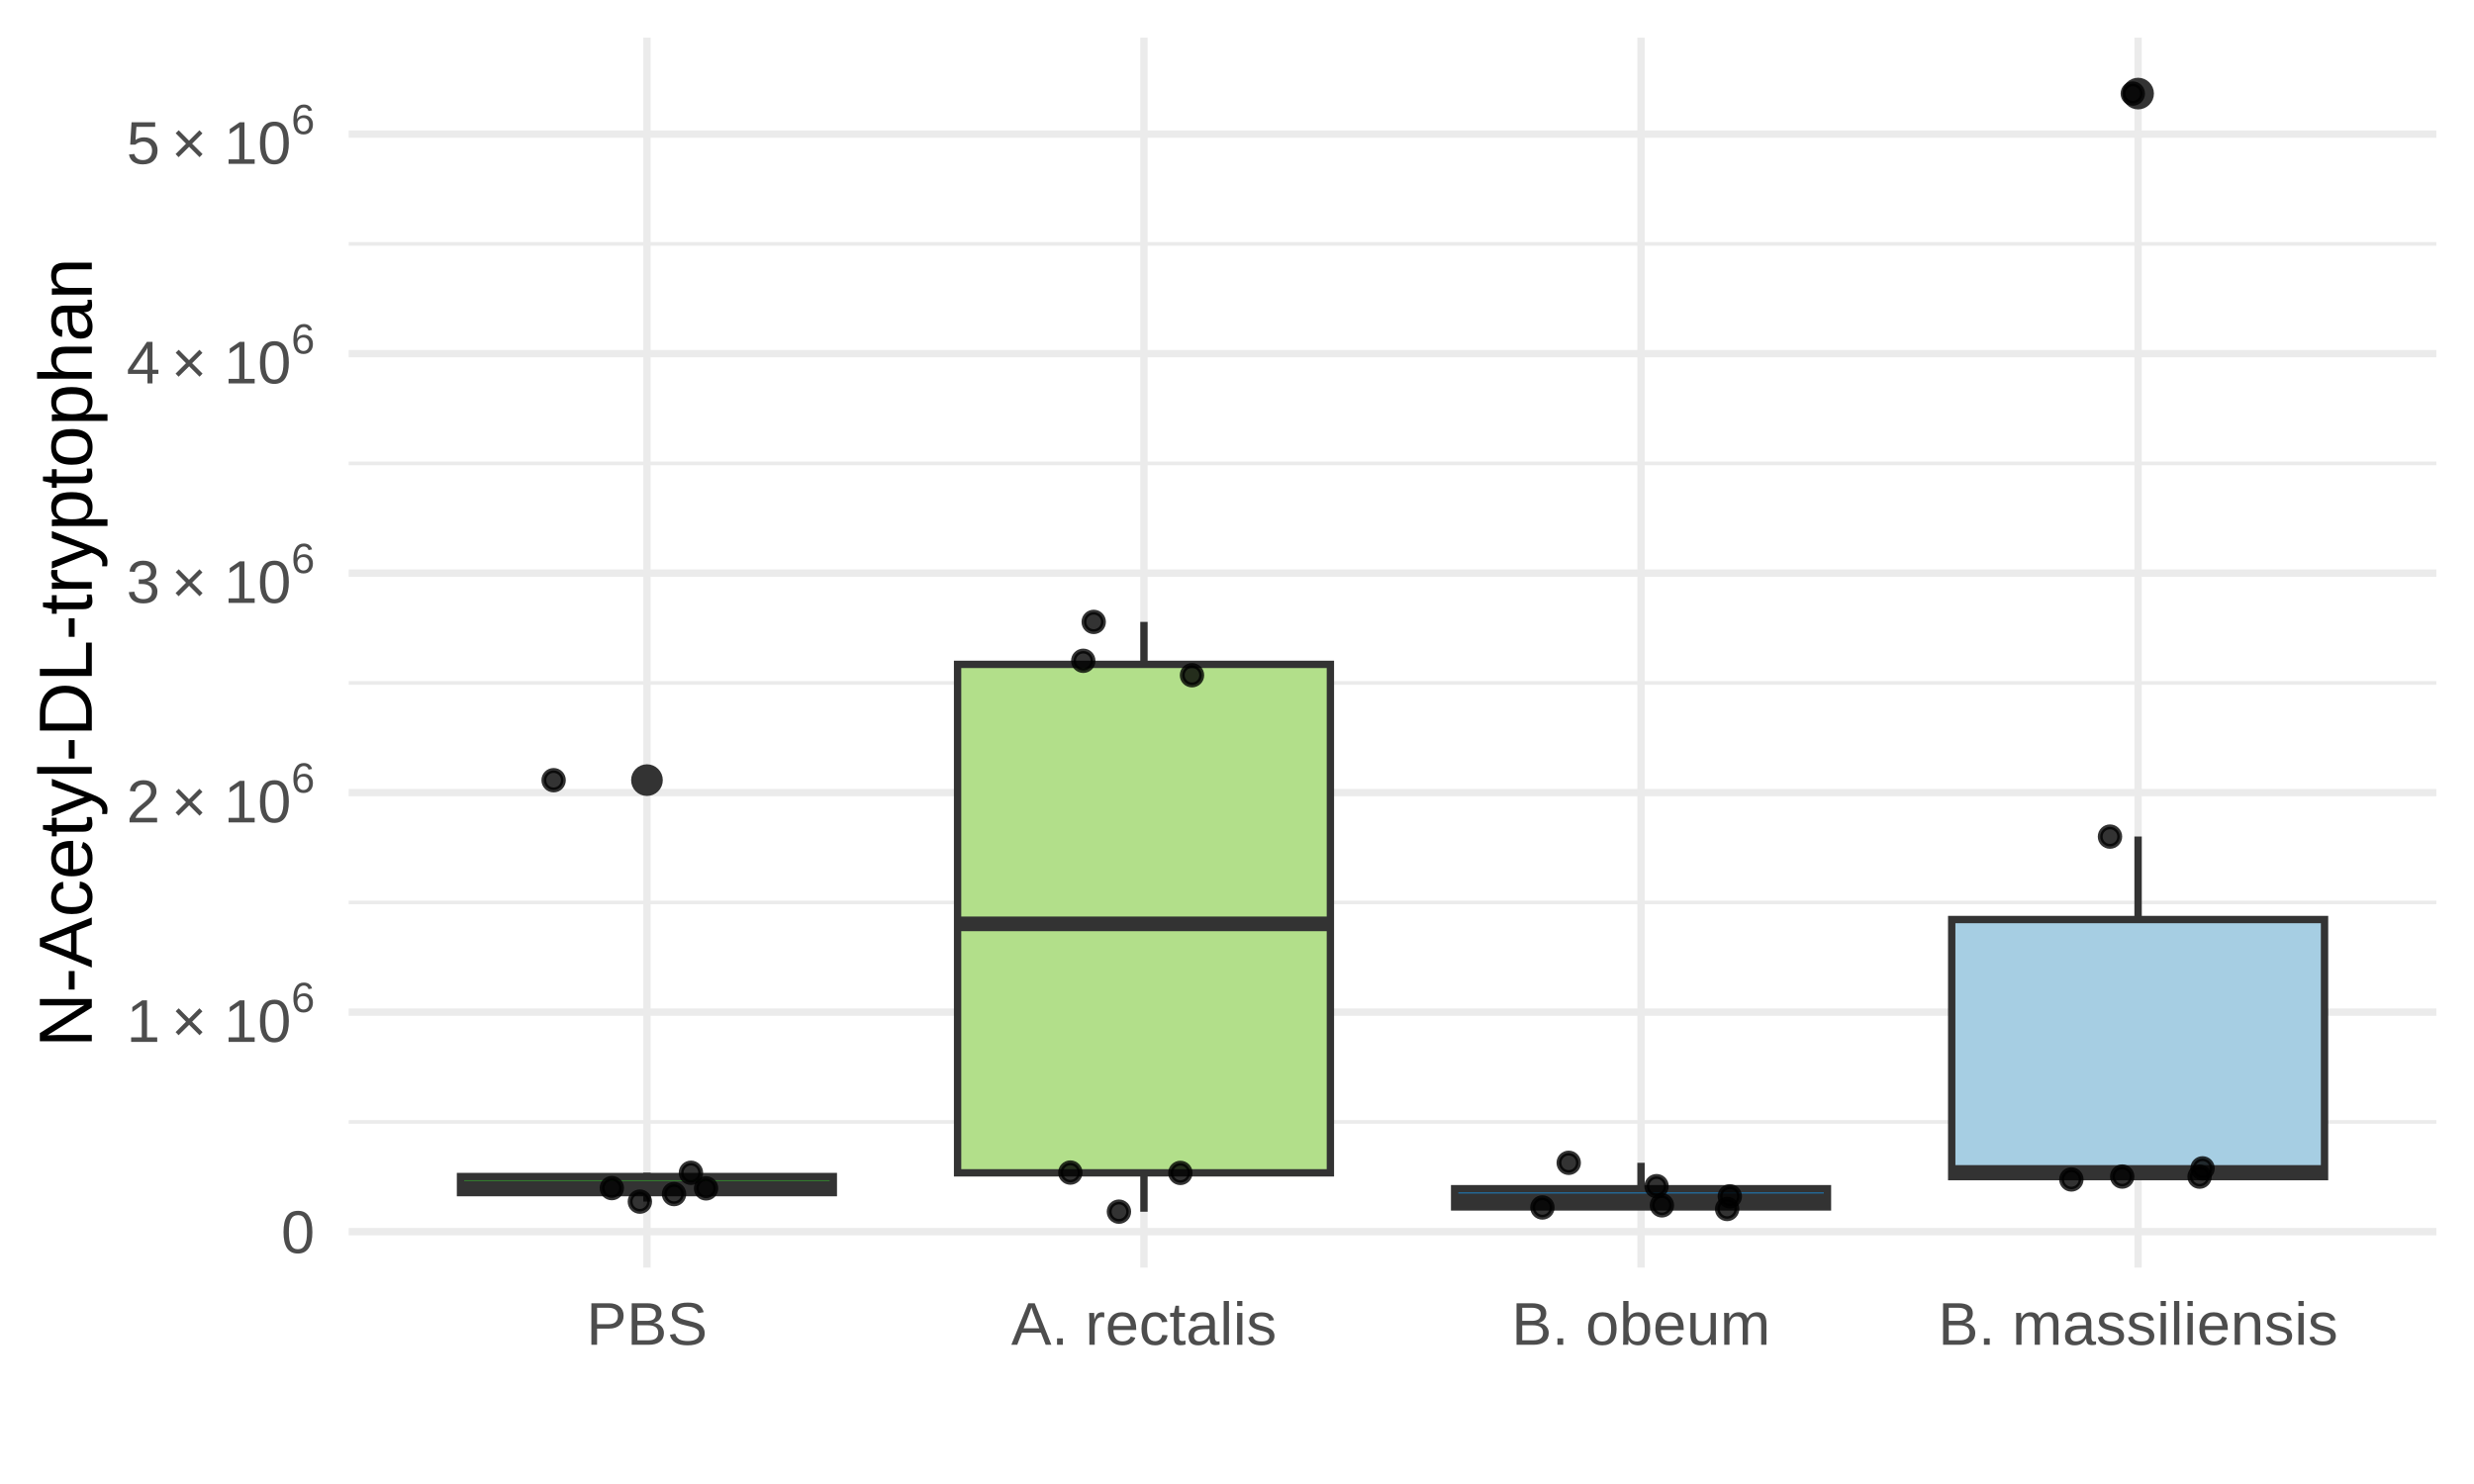
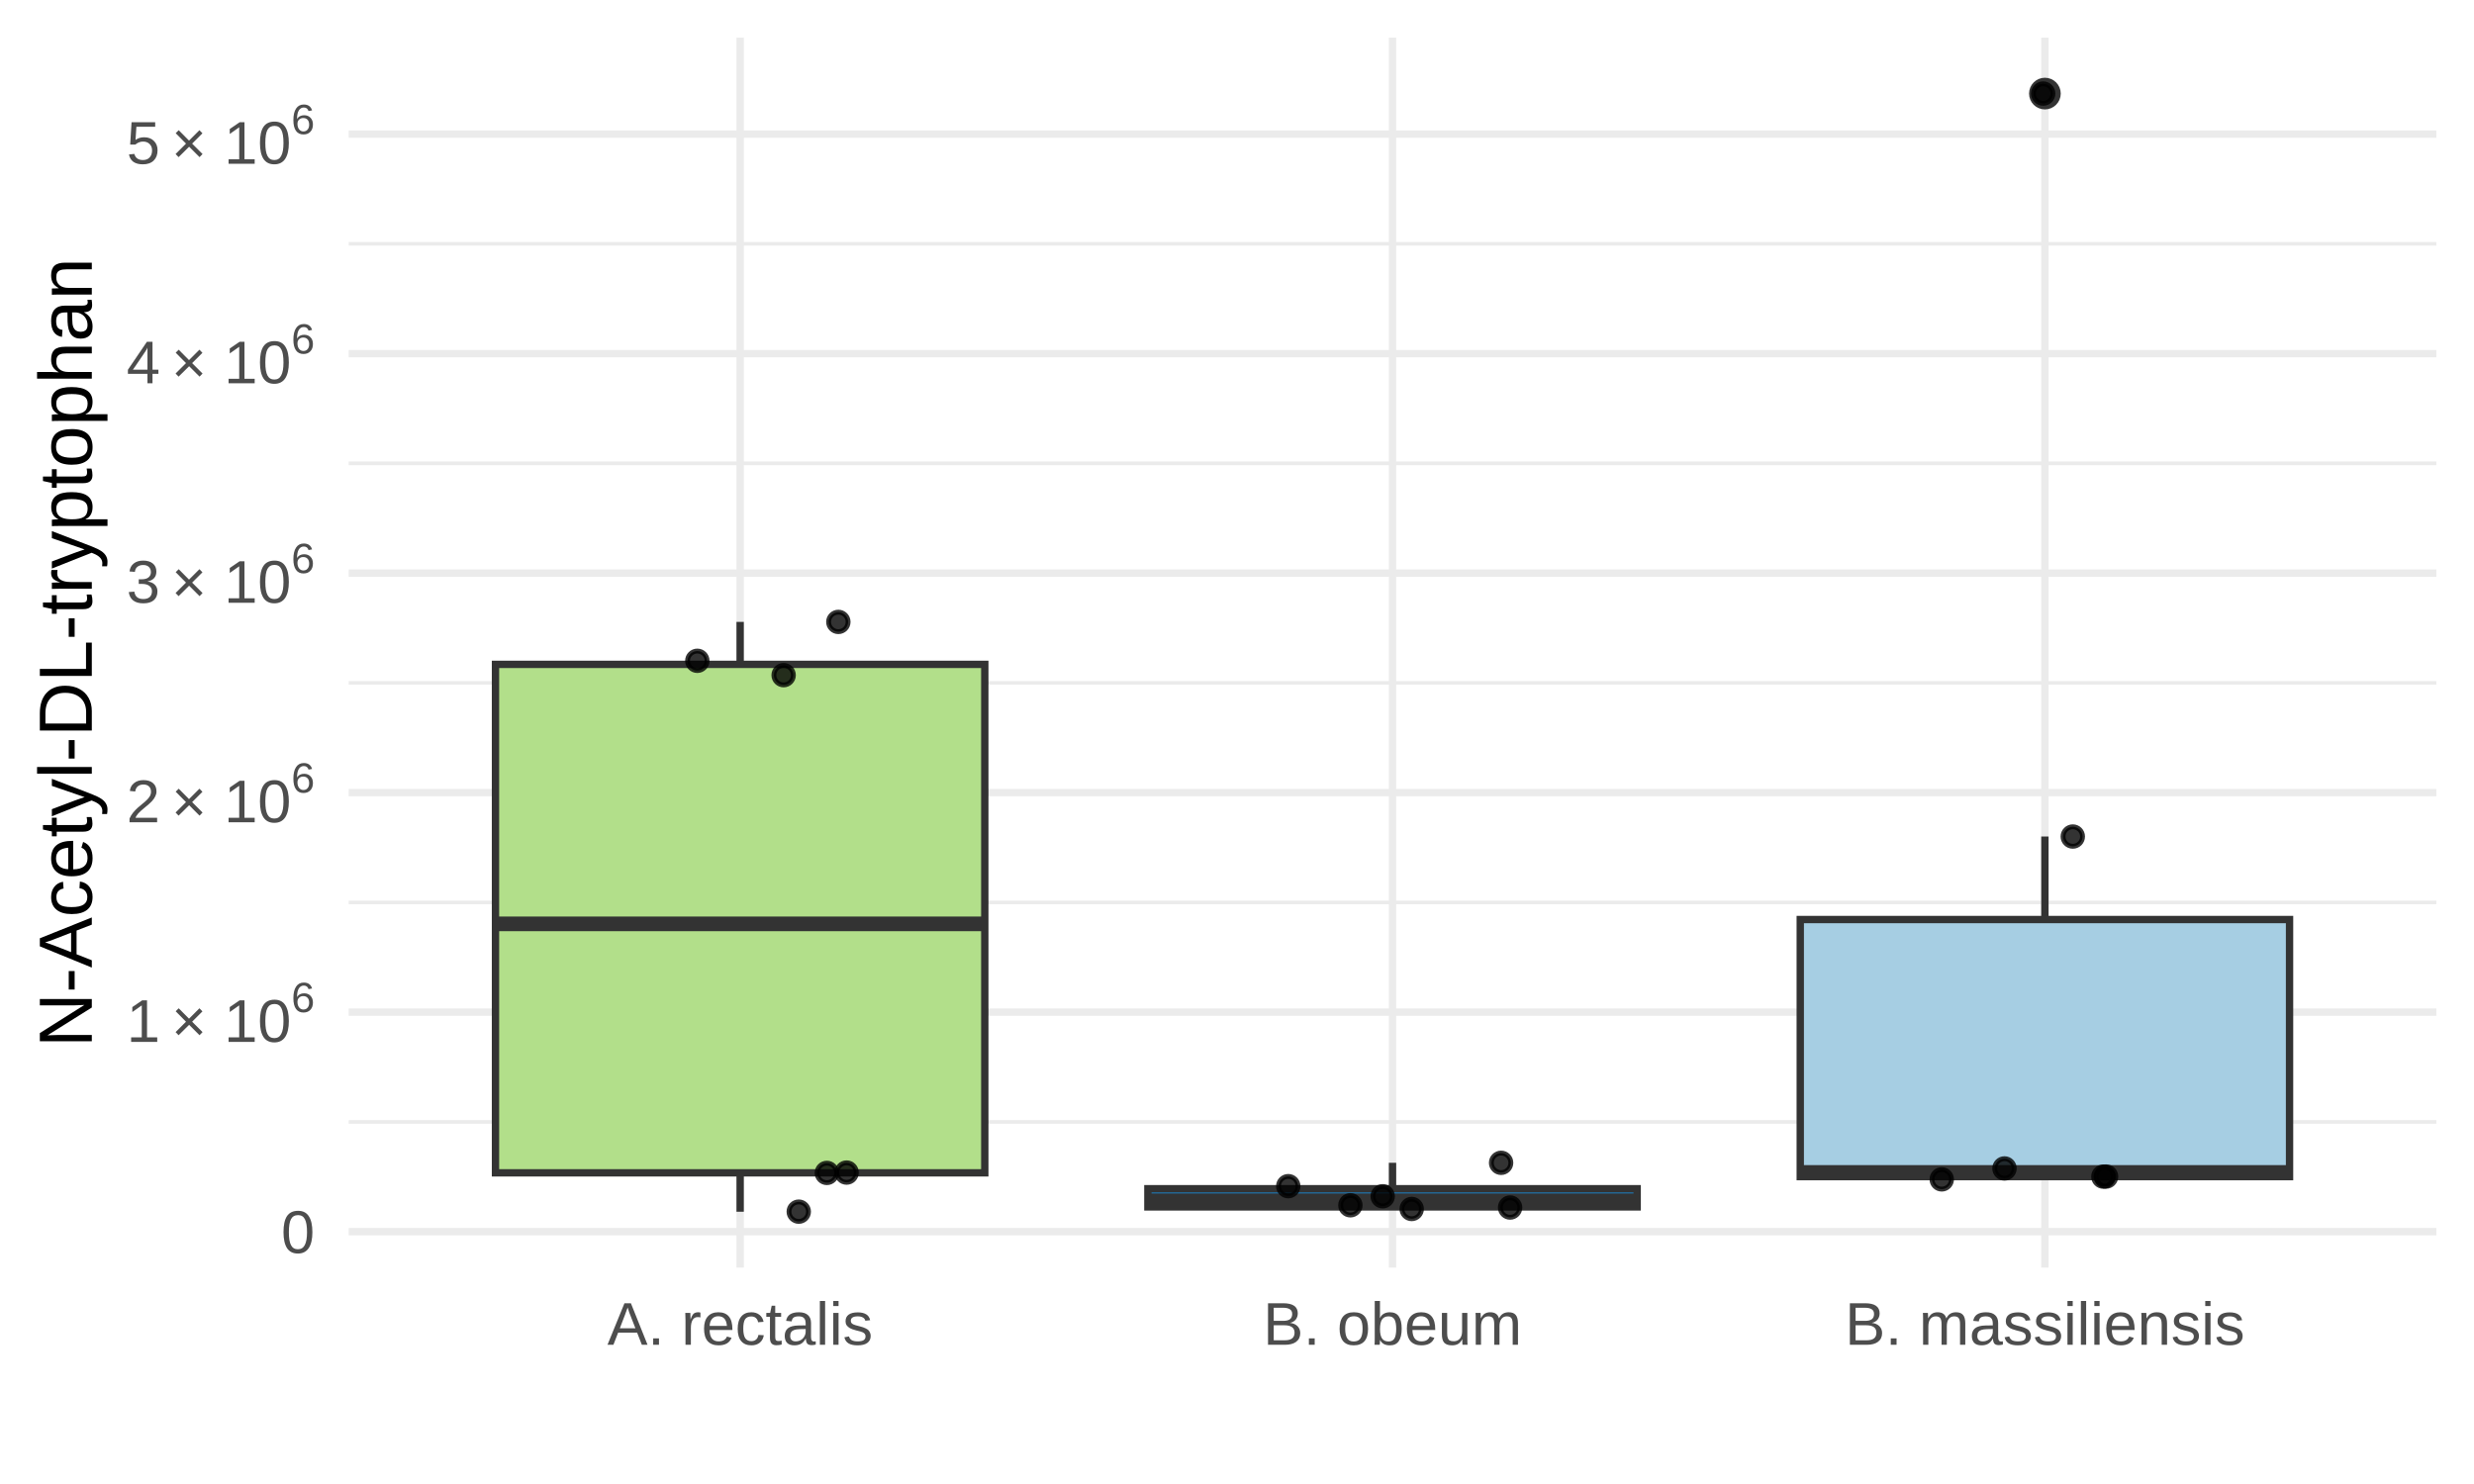
<svg xmlns="http://www.w3.org/2000/svg" class="svglite" width="360.00pt" height="216.00pt" viewBox="0 0 360.00 216.00">
  <defs>
    <style type="text/css">
    .svglite line, .svglite polyline, .svglite polygon, .svglite path, .svglite rect, .svglite circle {
      fill: none;
      stroke: #000000;
      stroke-linecap: round;
      stroke-linejoin: round;
      stroke-miterlimit: 10.00;
    }
    .svglite text {
      white-space: pre;
    }
  </style>
  </defs>
  <rect width="100%" height="100%" style="stroke: none; fill: none;" />
  <defs>
    <clipPath id="cpMC4wMHwzNjAuMDB8MC4wMHwyMTYuMDA=">
      <rect x="0.00" y="0.00" width="360.00" height="216.00" />
    </clipPath>
  </defs>
  <g clip-path="url(#cpMC4wMHwzNjAuMDB8MC4wMHwyMTYuMDA=)">
</g>
  <defs>
    <clipPath id="cpNTAuNzR8MzU0LjUyfDUuNDh8MTg0LjUw">
      <rect x="50.74" y="5.48" width="303.78" height="179.02" />
    </clipPath>
  </defs>
  <g clip-path="url(#cpNTAuNzR8MzU0LjUyfDUuNDh8MTg0LjUw)">
    <polyline points="50.74,163.30 354.52,163.30 " style="stroke-width: 0.53; stroke: #EBEBEB; stroke-linecap: butt;" />
    <polyline points="50.74,131.35 354.52,131.35 " style="stroke-width: 0.53; stroke: #EBEBEB; stroke-linecap: butt;" />
-     <polyline points="50.74,99.40 354.52,99.40 " style="stroke-width: 0.53; stroke: #EBEBEB; stroke-linecap: butt;" />
-     <polyline points="50.74,67.45 354.52,67.45 " style="stroke-width: 0.53; stroke: #EBEBEB; stroke-linecap: butt;" />
-     <polyline points="50.74,35.50 354.52,35.50 " style="stroke-width: 0.53; stroke: #EBEBEB; stroke-linecap: butt;" />
+     <polyline points="50.74,99.39 354.52,99.39 " style="stroke-width: 0.53; stroke: #EBEBEB; stroke-linecap: butt;" />
+     <polyline points="50.74,67.44 354.52,67.44 " style="stroke-width: 0.53; stroke: #EBEBEB; stroke-linecap: butt;" />
+     <polyline points="50.74,35.49 354.52,35.49 " style="stroke-width: 0.53; stroke: #EBEBEB; stroke-linecap: butt;" />
    <polyline points="50.74,179.27 354.52,179.27 " style="stroke-width: 1.07; stroke: #EBEBEB; stroke-linecap: butt;" />
    <polyline points="50.74,147.32 354.52,147.32 " style="stroke-width: 1.07; stroke: #EBEBEB; stroke-linecap: butt;" />
    <polyline points="50.74,115.37 354.52,115.37 " style="stroke-width: 1.07; stroke: #EBEBEB; stroke-linecap: butt;" />
    <polyline points="50.74,83.42 354.52,83.42 " style="stroke-width: 1.07; stroke: #EBEBEB; stroke-linecap: butt;" />
    <polyline points="50.74,51.47 354.52,51.47 " style="stroke-width: 1.07; stroke: #EBEBEB; stroke-linecap: butt;" />
    <polyline points="50.74,19.52 354.52,19.52 " style="stroke-width: 1.07; stroke: #EBEBEB; stroke-linecap: butt;" />
-     <polyline points="94.14,184.50 94.14,5.48 " style="stroke-width: 1.07; stroke: #EBEBEB; stroke-linecap: butt;" />
-     <polyline points="166.46,184.50 166.46,5.48 " style="stroke-width: 1.07; stroke: #EBEBEB; stroke-linecap: butt;" />
-     <polyline points="238.79,184.50 238.79,5.48 " style="stroke-width: 1.07; stroke: #EBEBEB; stroke-linecap: butt;" />
-     <polyline points="311.12,184.50 311.12,5.48 " style="stroke-width: 1.07; stroke: #EBEBEB; stroke-linecap: butt;" />
-     <circle cx="94.14" cy="113.55" r="1.95" style="stroke-width: 0.71; stroke: #333333; fill: #333333;" />
-     <line x1="94.14" y1="171.25" x2="94.14" y2="170.70" style="stroke-width: 1.07; stroke: #333333; stroke-linecap: butt;" />
-     <line x1="94.14" y1="173.59" x2="94.14" y2="174.89" style="stroke-width: 1.07; stroke: #333333; stroke-linecap: butt;" />
-     <polygon points="67.01,171.25 67.01,173.59 121.26,173.59 121.26,171.25 67.01,171.25 " style="stroke-width: 1.07; stroke: #333333; stroke-linecap: butt; stroke-linejoin: miter; fill: #33A02C;" />
-     <line x1="67.01" y1="172.95" x2="121.26" y2="172.95" style="stroke-width: 2.13; stroke: #333333; stroke-linecap: butt; stroke-linejoin: miter;" />
-     <line x1="166.46" y1="96.70" x2="166.46" y2="90.52" style="stroke-width: 1.07; stroke: #333333; stroke-linecap: butt;" />
-     <line x1="166.46" y1="170.71" x2="166.46" y2="176.37" style="stroke-width: 1.07; stroke: #333333; stroke-linecap: butt;" />
-     <polygon points="139.34,96.70 139.34,170.71 193.59,170.71 193.59,96.70 139.34,96.70 " style="stroke-width: 1.07; stroke: #333333; stroke-linecap: butt; stroke-linejoin: miter; fill: #B2DF8A;" />
-     <line x1="139.34" y1="134.47" x2="193.59" y2="134.47" style="stroke-width: 2.13; stroke: #333333; stroke-linecap: butt; stroke-linejoin: miter;" />
-     <line x1="238.79" y1="173.02" x2="238.79" y2="169.25" style="stroke-width: 1.07; stroke: #333333; stroke-linecap: butt;" />
-     <line x1="238.79" y1="175.67" x2="238.79" y2="175.97" style="stroke-width: 1.07; stroke: #333333; stroke-linecap: butt;" />
-     <polygon points="211.67,173.02 211.67,175.67 265.92,175.67 265.92,173.02 211.67,173.02 " style="stroke-width: 1.07; stroke: #333333; stroke-linecap: butt; stroke-linejoin: miter; fill: #1F78B4;" />
-     <line x1="211.67" y1="174.78" x2="265.92" y2="174.78" style="stroke-width: 2.13; stroke: #333333; stroke-linecap: butt; stroke-linejoin: miter;" />
-     <circle cx="311.12" cy="13.62" r="1.95" style="stroke-width: 0.71; stroke: #333333; fill: #333333;" />
-     <line x1="311.12" y1="133.84" x2="311.12" y2="121.76" style="stroke-width: 1.07; stroke: #333333; stroke-linecap: butt;" />
-     <line x1="311.12" y1="171.26" x2="311.12" y2="171.67" style="stroke-width: 1.07; stroke: #333333; stroke-linecap: butt;" />
-     <polygon points="284.00,133.84 284.00,171.26 338.25,171.26 338.25,133.84 284.00,133.84 " style="stroke-width: 1.07; stroke: #333333; stroke-linecap: butt; stroke-linejoin: miter; fill: #A6CEE3;" />
-     <line x1="284.00" y1="170.65" x2="338.25" y2="170.65" style="stroke-width: 2.13; stroke: #333333; stroke-linecap: butt; stroke-linejoin: miter;" />
-     <circle cx="224.44" cy="175.75" r="1.42" style="stroke-width: 0.71; stroke: #000000; stroke-opacity: 0.80; fill: #000000; fill-opacity: 0.80;" />
-     <circle cx="251.71" cy="174.13" r="1.42" style="stroke-width: 0.71; stroke: #000000; stroke-opacity: 0.80; fill: #000000; fill-opacity: 0.80;" />
-     <circle cx="307.03" cy="121.77" r="1.42" style="stroke-width: 0.71; stroke: #000000; stroke-opacity: 0.80; fill: #000000; fill-opacity: 0.80;" />
-     <circle cx="159.15" cy="90.52" r="1.42" style="stroke-width: 0.71; stroke: #000000; stroke-opacity: 0.80; fill: #000000; fill-opacity: 0.80;" />
-     <circle cx="162.82" cy="176.36" r="1.42" style="stroke-width: 0.71; stroke: #000000; stroke-opacity: 0.80; fill: #000000; fill-opacity: 0.80;" />
-     <circle cx="93.11" cy="174.90" r="1.42" style="stroke-width: 0.71; stroke: #000000; stroke-opacity: 0.80; fill: #000000; fill-opacity: 0.80;" />
-     <circle cx="89.03" cy="172.93" r="1.42" style="stroke-width: 0.71; stroke: #000000; stroke-opacity: 0.80; fill: #000000; fill-opacity: 0.80;" />
-     <circle cx="308.81" cy="171.25" r="1.42" style="stroke-width: 0.71; stroke: #000000; stroke-opacity: 0.80; fill: #000000; fill-opacity: 0.80;" />
-     <circle cx="251.32" cy="175.97" r="1.42" style="stroke-width: 0.71; stroke: #000000; stroke-opacity: 0.80; fill: #000000; fill-opacity: 0.80;" />
-     <circle cx="228.27" cy="169.25" r="1.42" style="stroke-width: 0.71; stroke: #000000; stroke-opacity: 0.80; fill: #000000; fill-opacity: 0.80;" />
-     <circle cx="310.35" cy="13.62" r="1.42" style="stroke-width: 0.71; stroke: #000000; stroke-opacity: 0.80; fill: #000000; fill-opacity: 0.80;" />
-     <circle cx="157.63" cy="96.18" r="1.42" style="stroke-width: 0.71; stroke: #000000; stroke-opacity: 0.80; fill: #000000; fill-opacity: 0.80;" />
-     <circle cx="171.76" cy="170.72" r="1.42" style="stroke-width: 0.71; stroke: #000000; stroke-opacity: 0.80; fill: #000000; fill-opacity: 0.80;" />
-     <circle cx="100.54" cy="170.70" r="1.42" style="stroke-width: 0.71; stroke: #000000; stroke-opacity: 0.80; fill: #000000; fill-opacity: 0.80;" />
-     <circle cx="102.74" cy="172.97" r="1.42" style="stroke-width: 0.71; stroke: #000000; stroke-opacity: 0.80; fill: #000000; fill-opacity: 0.80;" />
-     <circle cx="320.50" cy="170.06" r="1.42" style="stroke-width: 0.71; stroke: #000000; stroke-opacity: 0.80; fill: #000000; fill-opacity: 0.80;" />
-     <circle cx="241.83" cy="175.44" r="1.42" style="stroke-width: 0.71; stroke: #000000; stroke-opacity: 0.80; fill: #000000; fill-opacity: 0.80;" />
-     <circle cx="241.05" cy="172.65" r="1.42" style="stroke-width: 0.71; stroke: #000000; stroke-opacity: 0.80; fill: #000000; fill-opacity: 0.80;" />
-     <circle cx="301.41" cy="171.67" r="1.42" style="stroke-width: 0.71; stroke: #000000; stroke-opacity: 0.80; fill: #000000; fill-opacity: 0.80;" />
-     <circle cx="173.45" cy="98.28" r="1.42" style="stroke-width: 0.71; stroke: #000000; stroke-opacity: 0.80; fill: #000000; fill-opacity: 0.80;" />
-     <circle cx="155.75" cy="170.67" r="1.42" style="stroke-width: 0.71; stroke: #000000; stroke-opacity: 0.80; fill: #000000; fill-opacity: 0.80;" />
-     <circle cx="98.08" cy="173.80" r="1.42" style="stroke-width: 0.71; stroke: #000000; stroke-opacity: 0.80; fill: #000000; fill-opacity: 0.80;" />
-     <circle cx="80.56" cy="113.56" r="1.42" style="stroke-width: 0.71; stroke: #000000; stroke-opacity: 0.80; fill: #000000; fill-opacity: 0.80;" />
-     <circle cx="320.07" cy="171.26" r="1.42" style="stroke-width: 0.71; stroke: #000000; stroke-opacity: 0.80; fill: #000000; fill-opacity: 0.80;" />
+     <polyline points="107.70,184.50 107.70,5.48 " style="stroke-width: 1.07; stroke: #EBEBEB; stroke-linecap: butt;" />
+     <polyline points="202.63,184.50 202.63,5.48 " style="stroke-width: 1.07; stroke: #EBEBEB; stroke-linecap: butt;" />
+     <polyline points="297.56,184.50 297.56,5.48 " style="stroke-width: 1.07; stroke: #EBEBEB; stroke-linecap: butt;" />
+     <line x1="107.70" y1="96.70" x2="107.70" y2="90.52" style="stroke-width: 1.07; stroke: #333333; stroke-linecap: butt;" />
+     <line x1="107.70" y1="170.71" x2="107.70" y2="176.37" style="stroke-width: 1.07; stroke: #333333; stroke-linecap: butt;" />
+     <polygon points="72.10,96.70 72.10,170.71 143.30,170.71 143.30,96.70 72.10,96.70 " style="stroke-width: 1.07; stroke: #333333; stroke-linecap: butt; stroke-linejoin: miter; fill: #B2DF8A;" />
+     <line x1="72.10" y1="134.47" x2="143.30" y2="134.47" style="stroke-width: 2.13; stroke: #333333; stroke-linecap: butt; stroke-linejoin: miter;" />
+     <line x1="202.63" y1="173.02" x2="202.63" y2="169.25" style="stroke-width: 1.07; stroke: #333333; stroke-linecap: butt;" />
+     <line x1="202.63" y1="175.67" x2="202.63" y2="175.97" style="stroke-width: 1.07; stroke: #333333; stroke-linecap: butt;" />
+     <polygon points="167.03,173.02 167.03,175.67 238.23,175.67 238.23,173.02 167.03,173.02 " style="stroke-width: 1.07; stroke: #333333; stroke-linecap: butt; stroke-linejoin: miter; fill: #1F78B4;" />
+     <line x1="167.03" y1="174.78" x2="238.23" y2="174.78" style="stroke-width: 2.13; stroke: #333333; stroke-linecap: butt; stroke-linejoin: miter;" />
+     <circle cx="297.56" cy="13.62" r="1.95" style="stroke-width: 0.71; stroke: #333333; fill: #333333;" />
+     <line x1="297.56" y1="133.84" x2="297.56" y2="121.76" style="stroke-width: 1.07; stroke: #333333; stroke-linecap: butt;" />
+     <line x1="297.56" y1="171.26" x2="297.56" y2="171.67" style="stroke-width: 1.07; stroke: #333333; stroke-linecap: butt;" />
+     <polygon points="261.96,133.84 261.96,171.26 333.16,171.26 333.16,133.84 261.96,133.84 " style="stroke-width: 1.07; stroke: #333333; stroke-linecap: butt; stroke-linejoin: miter; fill: #A6CEE3;" />
+     <line x1="261.96" y1="170.65" x2="333.16" y2="170.65" style="stroke-width: 2.13; stroke: #333333; stroke-linecap: butt; stroke-linejoin: miter;" />
+     <circle cx="219.74" cy="175.76" r="1.42" style="stroke-width: 0.71; stroke: #000000; stroke-opacity: 0.80; fill: #000000; fill-opacity: 0.80;" />
+     <circle cx="201.20" cy="174.12" r="1.42" style="stroke-width: 0.71; stroke: #000000; stroke-opacity: 0.80; fill: #000000; fill-opacity: 0.80;" />
+     <circle cx="301.62" cy="121.76" r="1.42" style="stroke-width: 0.71; stroke: #000000; stroke-opacity: 0.80; fill: #000000; fill-opacity: 0.80;" />
+     <circle cx="121.99" cy="90.52" r="1.42" style="stroke-width: 0.71; stroke: #000000; stroke-opacity: 0.80; fill: #000000; fill-opacity: 0.80;" />
+     <circle cx="116.23" cy="176.36" r="1.42" style="stroke-width: 0.71; stroke: #000000; stroke-opacity: 0.80; fill: #000000; fill-opacity: 0.80;" />
+     <circle cx="306.46" cy="171.25" r="1.42" style="stroke-width: 0.71; stroke: #000000; stroke-opacity: 0.80; fill: #000000; fill-opacity: 0.80;" />
+     <circle cx="205.42" cy="175.97" r="1.42" style="stroke-width: 0.71; stroke: #000000; stroke-opacity: 0.80; fill: #000000; fill-opacity: 0.80;" />
+     <circle cx="218.43" cy="169.25" r="1.42" style="stroke-width: 0.71; stroke: #000000; stroke-opacity: 0.80; fill: #000000; fill-opacity: 0.80;" />
+     <circle cx="297.31" cy="13.62" r="1.42" style="stroke-width: 0.71; stroke: #000000; stroke-opacity: 0.80; fill: #000000; fill-opacity: 0.80;" />
+     <circle cx="101.47" cy="96.18" r="1.42" style="stroke-width: 0.71; stroke: #000000; stroke-opacity: 0.80; fill: #000000; fill-opacity: 0.80;" />
+     <circle cx="120.32" cy="170.72" r="1.42" style="stroke-width: 0.71; stroke: #000000; stroke-opacity: 0.80; fill: #000000; fill-opacity: 0.80;" />
+     <circle cx="291.68" cy="170.07" r="1.42" style="stroke-width: 0.71; stroke: #000000; stroke-opacity: 0.80; fill: #000000; fill-opacity: 0.80;" />
+     <circle cx="196.50" cy="175.43" r="1.42" style="stroke-width: 0.71; stroke: #000000; stroke-opacity: 0.80; fill: #000000; fill-opacity: 0.80;" />
+     <circle cx="187.46" cy="172.65" r="1.42" style="stroke-width: 0.71; stroke: #000000; stroke-opacity: 0.80; fill: #000000; fill-opacity: 0.80;" />
+     <circle cx="282.55" cy="171.66" r="1.42" style="stroke-width: 0.71; stroke: #000000; stroke-opacity: 0.80; fill: #000000; fill-opacity: 0.80;" />
+     <circle cx="114.03" cy="98.27" r="1.42" style="stroke-width: 0.71; stroke: #000000; stroke-opacity: 0.80; fill: #000000; fill-opacity: 0.80;" />
+     <circle cx="123.19" cy="170.67" r="1.42" style="stroke-width: 0.71; stroke: #000000; stroke-opacity: 0.80; fill: #000000; fill-opacity: 0.80;" />
+     <circle cx="306.07" cy="171.26" r="1.42" style="stroke-width: 0.71; stroke: #000000; stroke-opacity: 0.80; fill: #000000; fill-opacity: 0.80;" />
  </g>
  <g clip-path="url(#cpMC4wMHwzNjAuMDB8MC4wMHwyMTYuMDA=)">
    <text x="40.91" y="182.38" style="font-size: 8.80px;fill: #4D4D4D; font-family: &quot;Arial&quot;;" textLength="4.90px" lengthAdjust="spacingAndGlyphs">0</text>
    <text x="18.41" y="151.65" style="font-size: 8.80px;fill: #4D4D4D; font-family: &quot;Arial&quot;;" textLength="4.90px" lengthAdjust="spacingAndGlyphs">1</text>
    <text x="24.94" y="151.65" style="font-size: 8.80px;fill: #4D4D4D; font-family: &quot;Arial&quot;;" textLength="6.02px" lengthAdjust="spacingAndGlyphs">×</text>
    <text x="32.59" y="151.65" style="font-size: 8.80px;fill: #4D4D4D; font-family: &quot;Arial&quot;;" textLength="9.79px" lengthAdjust="spacingAndGlyphs">10</text>
    <text x="42.38" y="147.31" style="font-size: 6.16px;fill: #4D4D4D; font-family: &quot;Arial&quot;;" textLength="3.43px" lengthAdjust="spacingAndGlyphs">6</text>
-     <text x="18.41" y="119.70" style="font-size: 8.80px;fill: #4D4D4D; font-family: &quot;Arial&quot;;" textLength="4.90px" lengthAdjust="spacingAndGlyphs">2</text>
-     <text x="24.94" y="119.70" style="font-size: 8.80px;fill: #4D4D4D; font-family: &quot;Arial&quot;;" textLength="6.02px" lengthAdjust="spacingAndGlyphs">×</text>
-     <text x="32.59" y="119.70" style="font-size: 8.80px;fill: #4D4D4D; font-family: &quot;Arial&quot;;" textLength="9.79px" lengthAdjust="spacingAndGlyphs">10</text>
+     <text x="18.41" y="119.69" style="font-size: 8.80px;fill: #4D4D4D; font-family: &quot;Arial&quot;;" textLength="4.90px" lengthAdjust="spacingAndGlyphs">2</text>
+     <text x="24.94" y="119.69" style="font-size: 8.80px;fill: #4D4D4D; font-family: &quot;Arial&quot;;" textLength="6.02px" lengthAdjust="spacingAndGlyphs">×</text>
+     <text x="32.59" y="119.69" style="font-size: 8.80px;fill: #4D4D4D; font-family: &quot;Arial&quot;;" textLength="9.79px" lengthAdjust="spacingAndGlyphs">10</text>
    <text x="42.38" y="115.36" style="font-size: 6.16px;fill: #4D4D4D; font-family: &quot;Arial&quot;;" textLength="3.43px" lengthAdjust="spacingAndGlyphs">6</text>
-     <text x="18.41" y="87.75" style="font-size: 8.80px;fill: #4D4D4D; font-family: &quot;Arial&quot;;" textLength="4.90px" lengthAdjust="spacingAndGlyphs">3</text>
-     <text x="24.94" y="87.75" style="font-size: 8.80px;fill: #4D4D4D; font-family: &quot;Arial&quot;;" textLength="6.02px" lengthAdjust="spacingAndGlyphs">×</text>
-     <text x="32.59" y="87.75" style="font-size: 8.80px;fill: #4D4D4D; font-family: &quot;Arial&quot;;" textLength="9.79px" lengthAdjust="spacingAndGlyphs">10</text>
+     <text x="18.41" y="87.74" style="font-size: 8.80px;fill: #4D4D4D; font-family: &quot;Arial&quot;;" textLength="4.90px" lengthAdjust="spacingAndGlyphs">3</text>
+     <text x="24.94" y="87.74" style="font-size: 8.80px;fill: #4D4D4D; font-family: &quot;Arial&quot;;" textLength="6.02px" lengthAdjust="spacingAndGlyphs">×</text>
+     <text x="32.59" y="87.74" style="font-size: 8.80px;fill: #4D4D4D; font-family: &quot;Arial&quot;;" textLength="9.79px" lengthAdjust="spacingAndGlyphs">10</text>
    <text x="42.38" y="83.41" style="font-size: 6.16px;fill: #4D4D4D; font-family: &quot;Arial&quot;;" textLength="3.43px" lengthAdjust="spacingAndGlyphs">6</text>
-     <text x="18.41" y="55.80" style="font-size: 8.80px;fill: #4D4D4D; font-family: &quot;Arial&quot;;" textLength="4.90px" lengthAdjust="spacingAndGlyphs">4</text>
-     <text x="24.94" y="55.80" style="font-size: 8.80px;fill: #4D4D4D; font-family: &quot;Arial&quot;;" textLength="6.02px" lengthAdjust="spacingAndGlyphs">×</text>
-     <text x="32.59" y="55.80" style="font-size: 8.80px;fill: #4D4D4D; font-family: &quot;Arial&quot;;" textLength="9.79px" lengthAdjust="spacingAndGlyphs">10</text>
+     <text x="18.41" y="55.79" style="font-size: 8.80px;fill: #4D4D4D; font-family: &quot;Arial&quot;;" textLength="4.90px" lengthAdjust="spacingAndGlyphs">4</text>
+     <text x="24.94" y="55.79" style="font-size: 8.80px;fill: #4D4D4D; font-family: &quot;Arial&quot;;" textLength="6.02px" lengthAdjust="spacingAndGlyphs">×</text>
+     <text x="32.59" y="55.79" style="font-size: 8.80px;fill: #4D4D4D; font-family: &quot;Arial&quot;;" textLength="9.79px" lengthAdjust="spacingAndGlyphs">10</text>
    <text x="42.38" y="51.46" style="font-size: 6.16px;fill: #4D4D4D; font-family: &quot;Arial&quot;;" textLength="3.43px" lengthAdjust="spacingAndGlyphs">6</text>
-     <text x="18.41" y="23.85" style="font-size: 8.80px;fill: #4D4D4D; font-family: &quot;Arial&quot;;" textLength="4.90px" lengthAdjust="spacingAndGlyphs">5</text>
-     <text x="24.94" y="23.85" style="font-size: 8.80px;fill: #4D4D4D; font-family: &quot;Arial&quot;;" textLength="6.02px" lengthAdjust="spacingAndGlyphs">×</text>
-     <text x="32.59" y="23.85" style="font-size: 8.80px;fill: #4D4D4D; font-family: &quot;Arial&quot;;" textLength="9.79px" lengthAdjust="spacingAndGlyphs">10</text>
+     <text x="18.41" y="23.84" style="font-size: 8.80px;fill: #4D4D4D; font-family: &quot;Arial&quot;;" textLength="4.90px" lengthAdjust="spacingAndGlyphs">5</text>
+     <text x="24.94" y="23.84" style="font-size: 8.80px;fill: #4D4D4D; font-family: &quot;Arial&quot;;" textLength="6.02px" lengthAdjust="spacingAndGlyphs">×</text>
+     <text x="32.59" y="23.84" style="font-size: 8.80px;fill: #4D4D4D; font-family: &quot;Arial&quot;;" textLength="9.79px" lengthAdjust="spacingAndGlyphs">10</text>
    <text x="42.38" y="19.51" style="font-size: 6.16px;fill: #4D4D4D; font-family: &quot;Arial&quot;;" textLength="3.43px" lengthAdjust="spacingAndGlyphs">6</text>
-     <text x="94.14" y="195.74" text-anchor="middle" style="font-size: 8.80px;fill: #4D4D4D; font-family: &quot;Arial&quot;;" textLength="17.60px" lengthAdjust="spacingAndGlyphs">PBS</text>
-     <text x="166.46" y="195.74" text-anchor="middle" style="font-size: 8.80px;fill: #4D4D4D; font-family: &quot;Arial&quot;;" textLength="38.64px" lengthAdjust="spacingAndGlyphs">A. rectalis</text>
-     <text x="238.79" y="195.74" text-anchor="middle" style="font-size: 8.80px;fill: #4D4D4D; font-family: &quot;Arial&quot;;" textLength="37.68px" lengthAdjust="spacingAndGlyphs">B. obeum</text>
-     <text x="311.12" y="195.74" text-anchor="middle" style="font-size: 8.80px;fill: #4D4D4D; font-family: &quot;Arial&quot;;" textLength="58.18px" lengthAdjust="spacingAndGlyphs">B. massiliensis</text>
+     <text x="107.70" y="195.74" text-anchor="middle" style="font-size: 8.80px;fill: #4D4D4D; font-family: &quot;Arial&quot;;" textLength="38.64px" lengthAdjust="spacingAndGlyphs">A. rectalis</text>
+     <text x="202.63" y="195.74" text-anchor="middle" style="font-size: 8.80px;fill: #4D4D4D; font-family: &quot;Arial&quot;;" textLength="37.68px" lengthAdjust="spacingAndGlyphs">B. obeum</text>
+     <text x="297.56" y="195.74" text-anchor="middle" style="font-size: 8.80px;fill: #4D4D4D; font-family: &quot;Arial&quot;;" textLength="58.18px" lengthAdjust="spacingAndGlyphs">B. massiliensis</text>
    <text transform="translate(13.36,94.99) rotate(-90)" text-anchor="middle" style="font-size: 11.00px; font-family: &quot;Arial&quot;;" textLength="114.96px" lengthAdjust="spacingAndGlyphs">N-Acetyl-DL-tryptophan</text>
  </g>
</svg>
